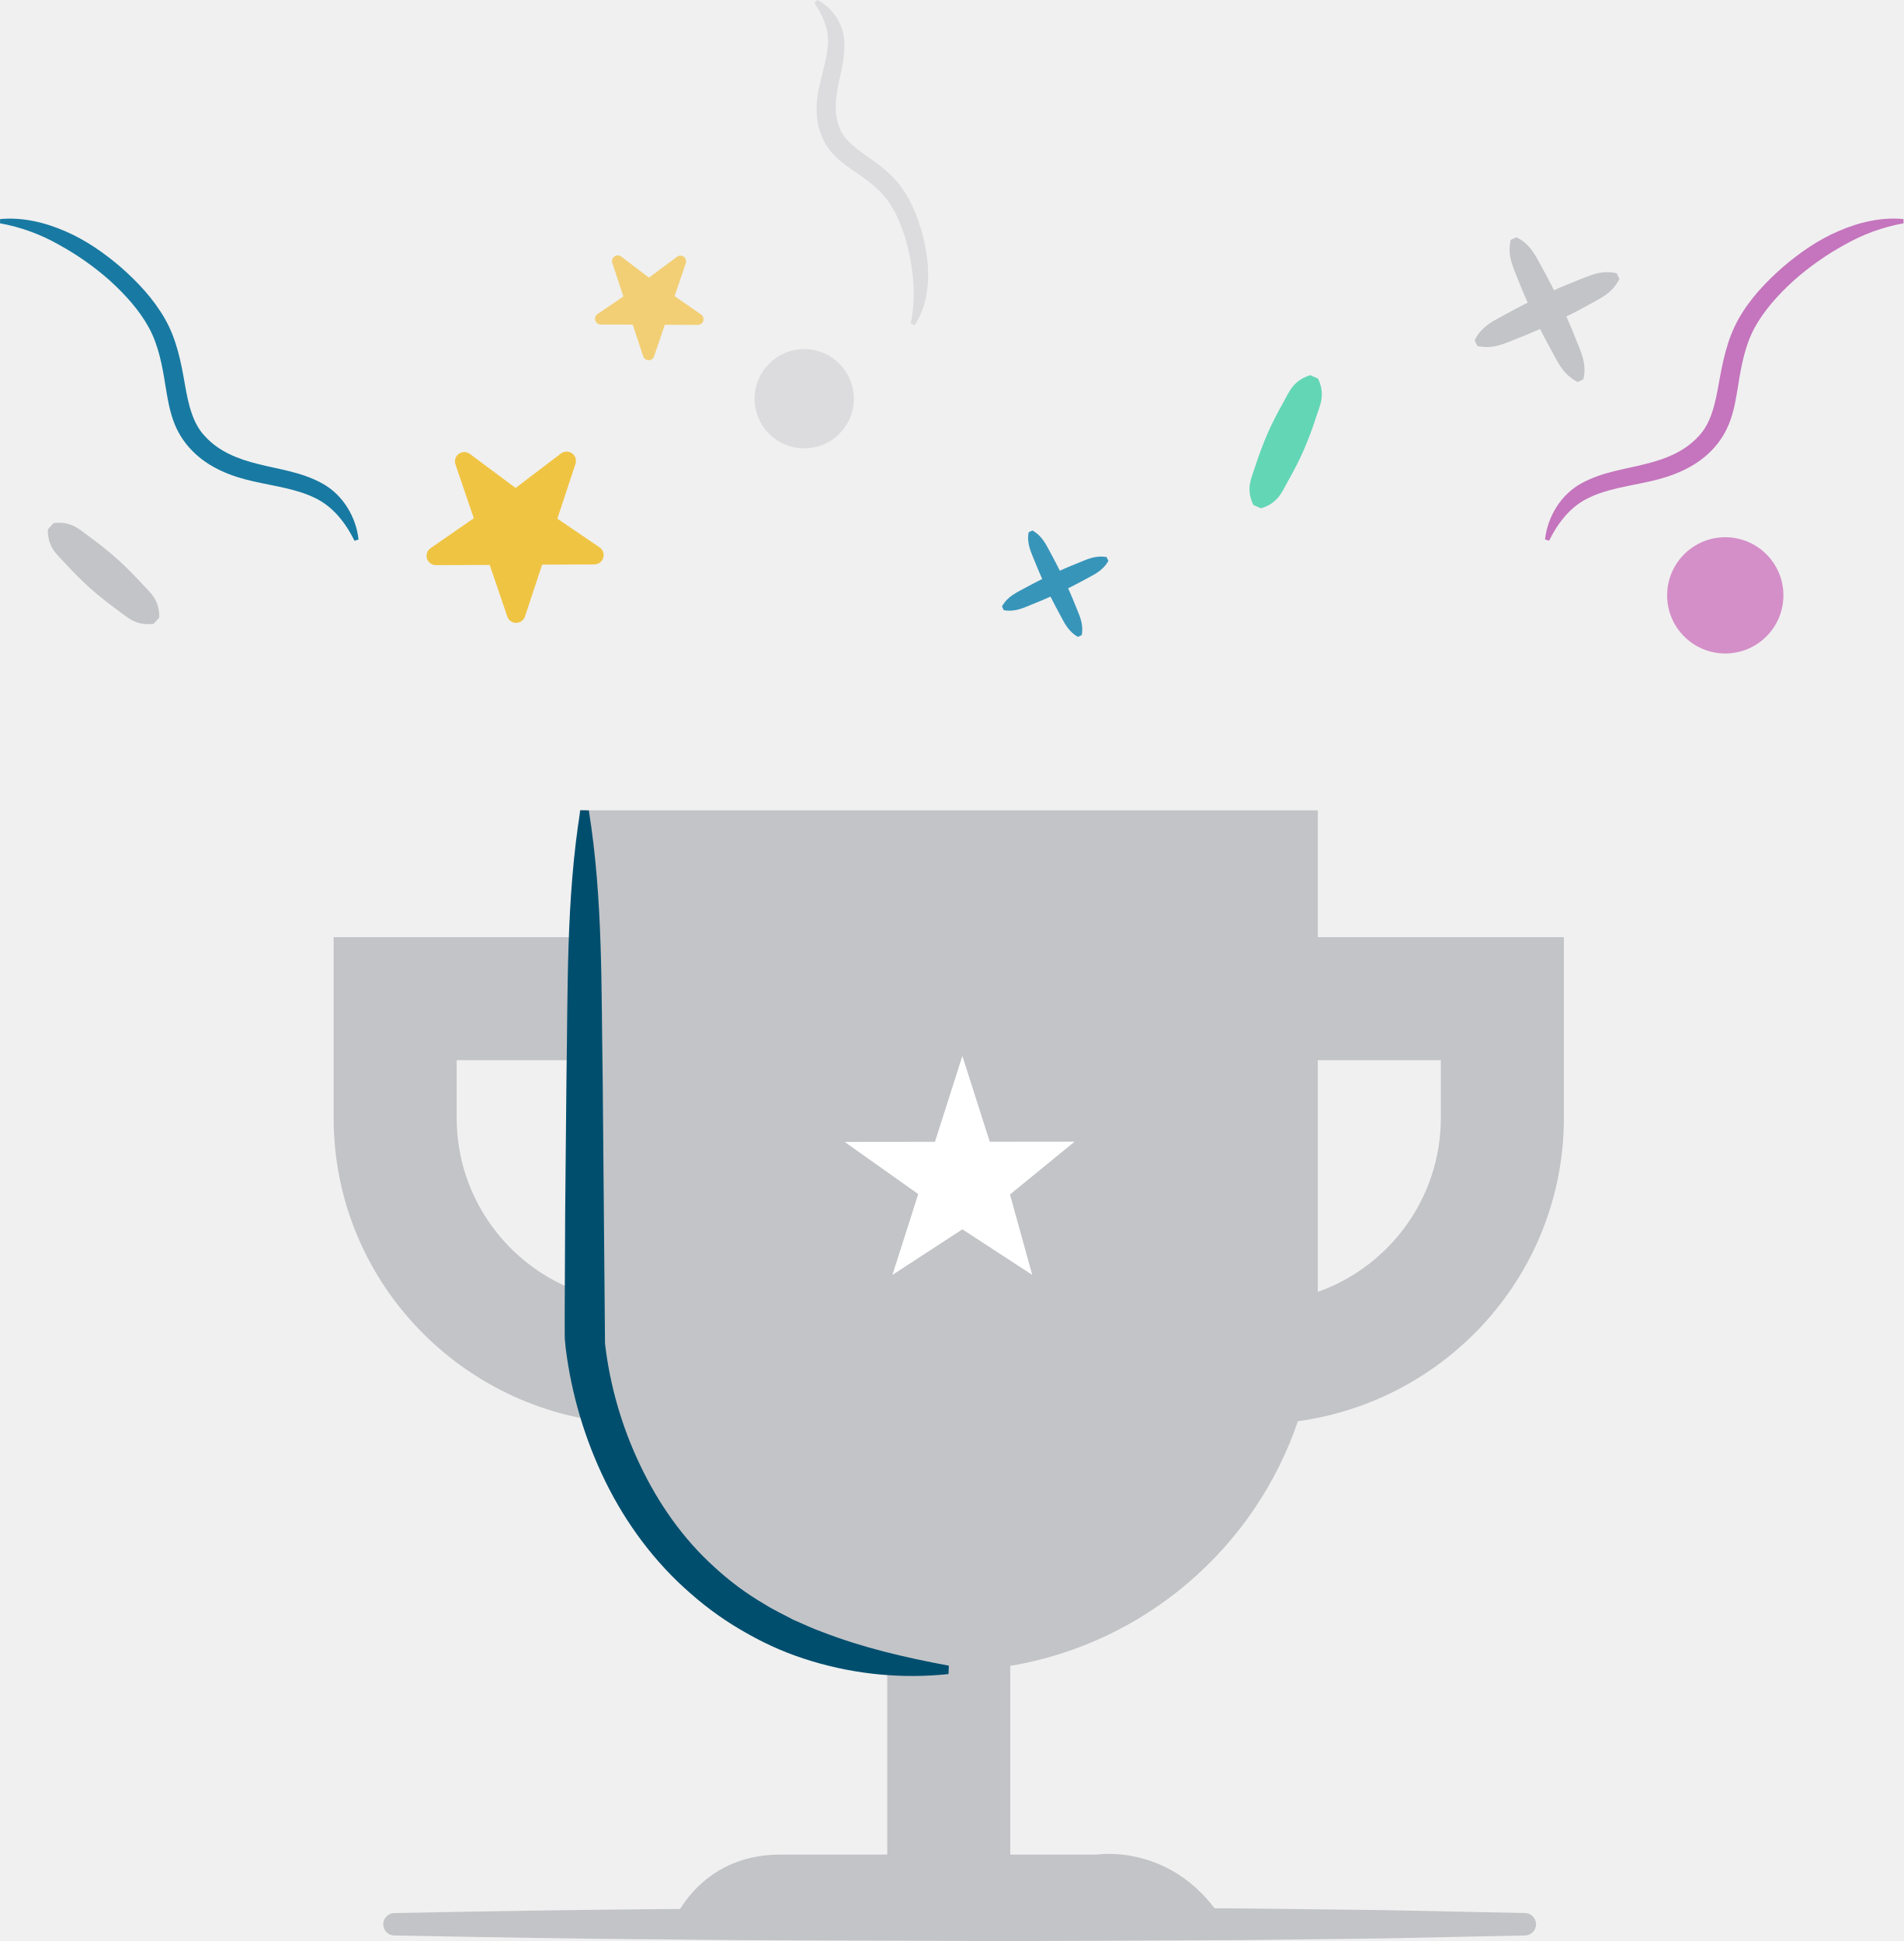
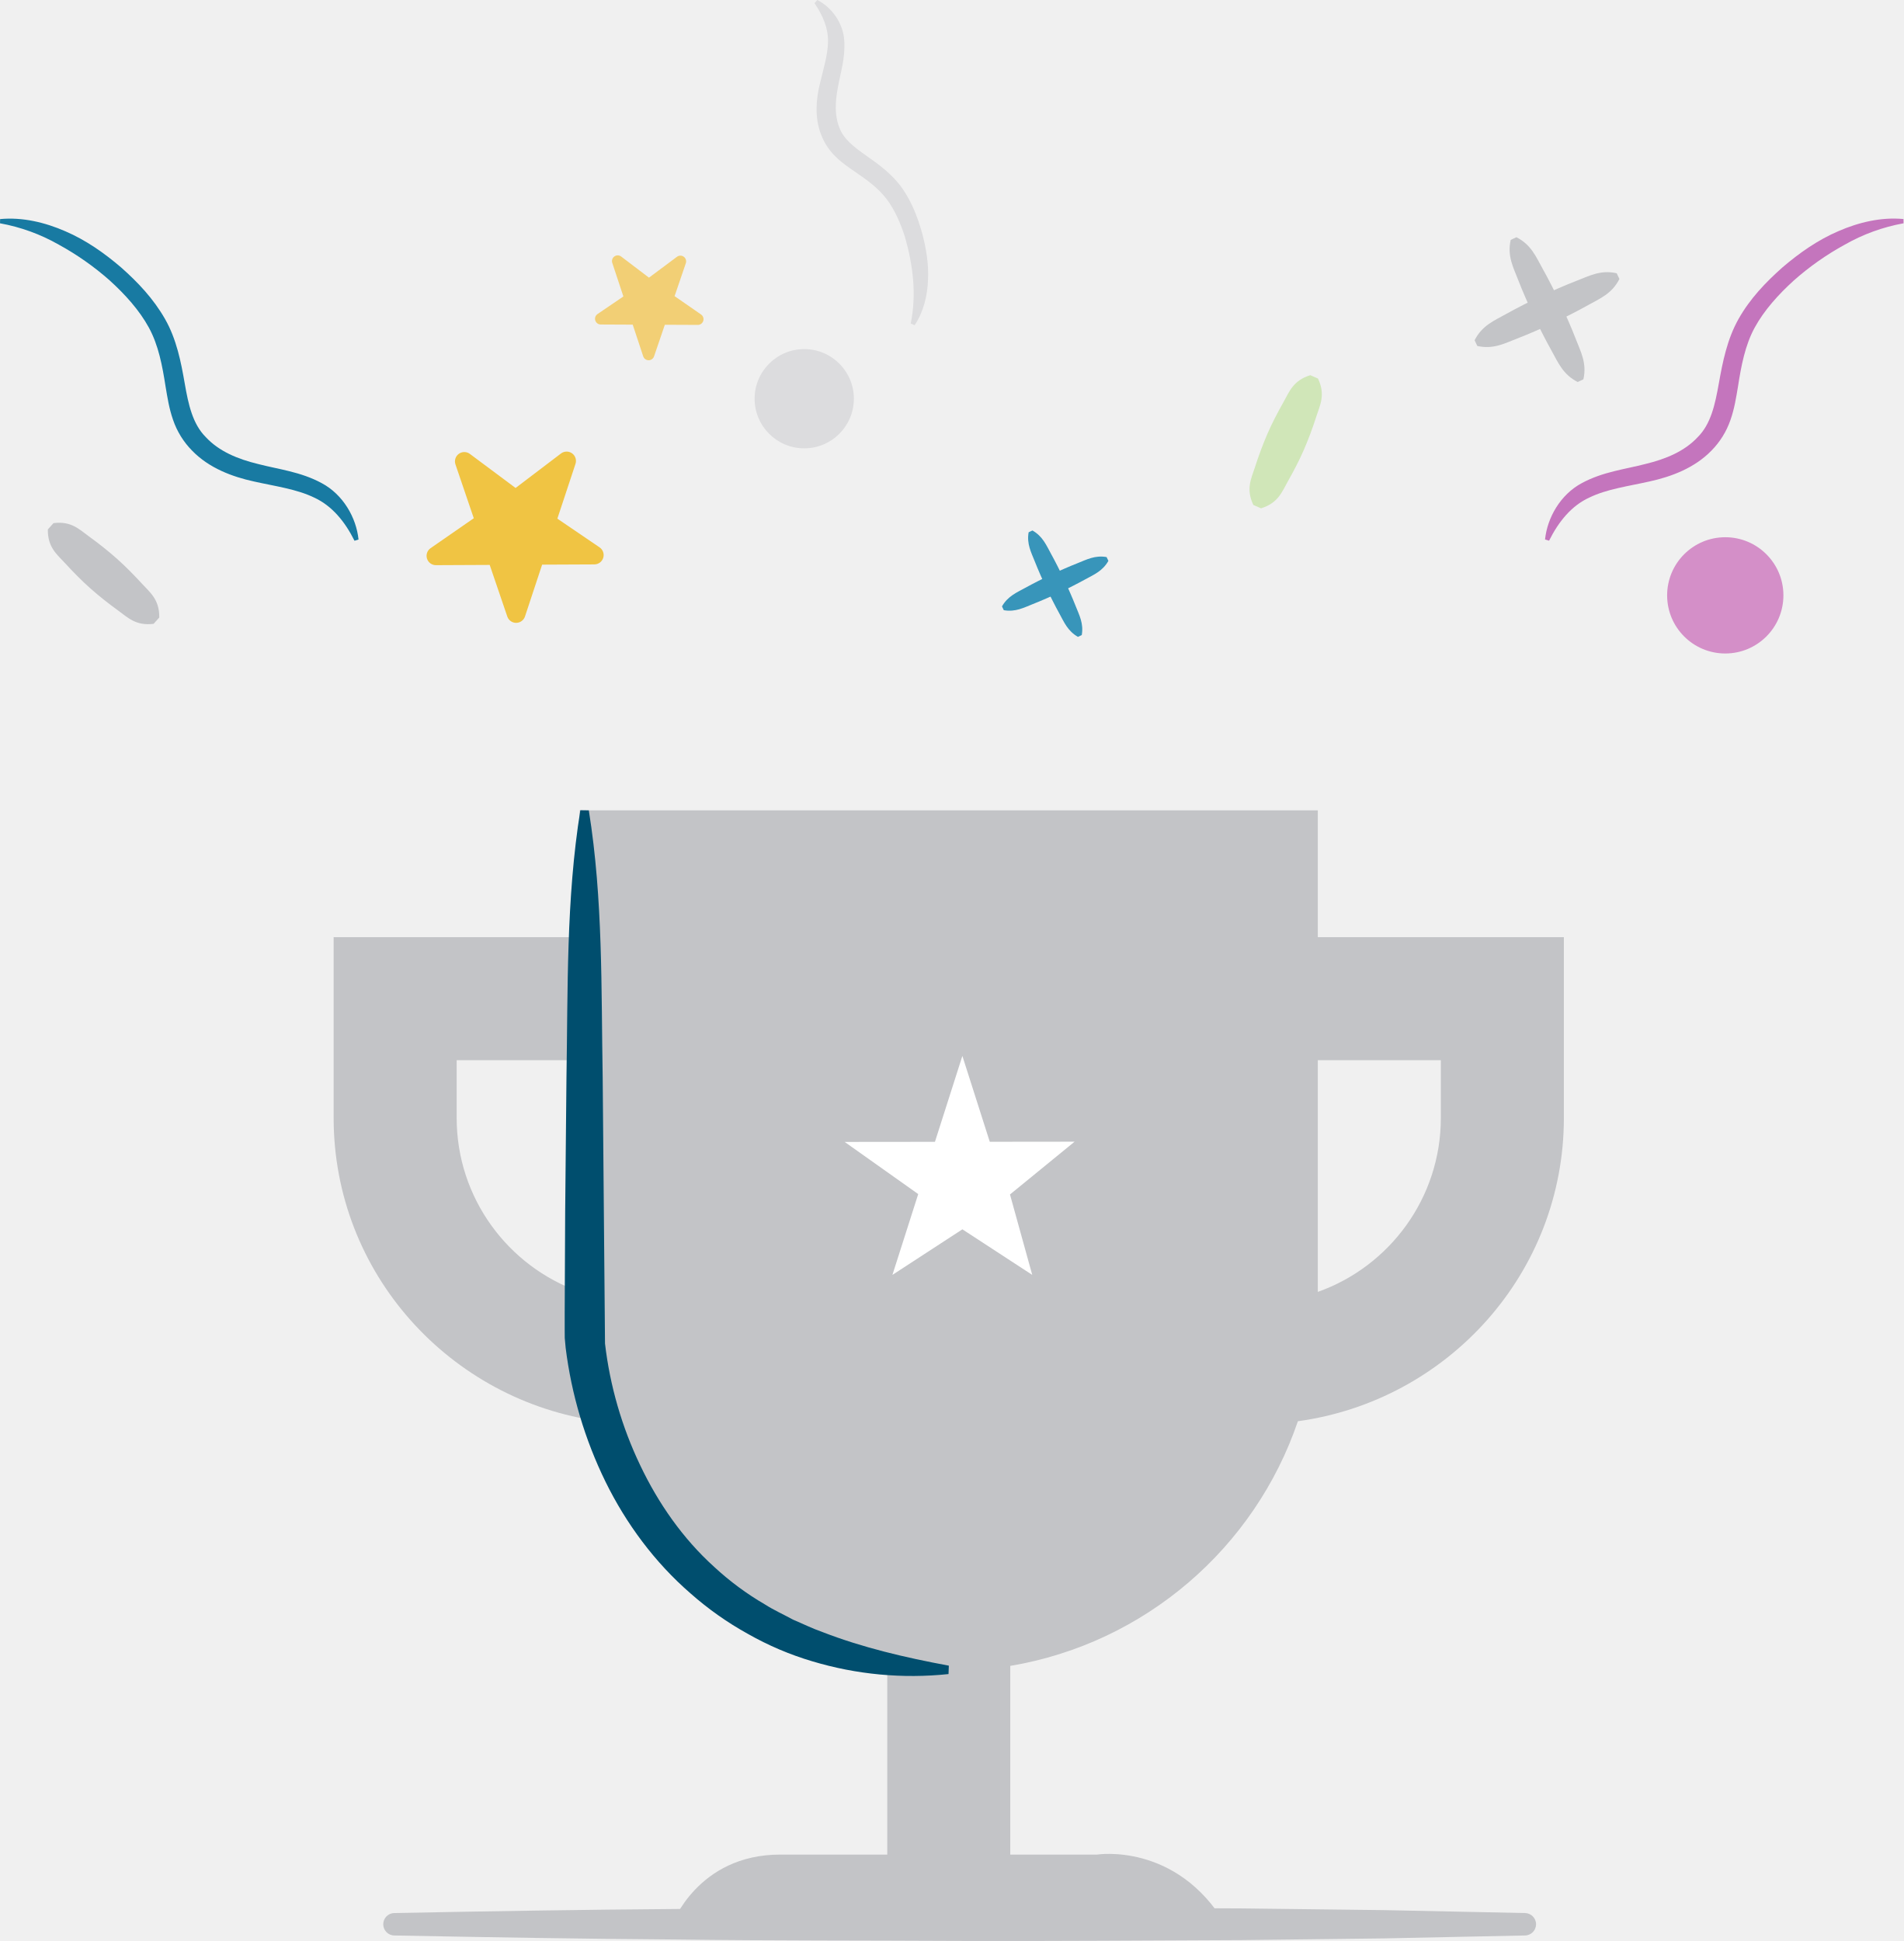
<svg xmlns="http://www.w3.org/2000/svg" viewBox="0 0 1686.58 1720">
  <path d="m138.6 550-93.72-83.62" fill="#004e6e" />
  <path d="m3736.41 566.44c-15.85 2-23-5.68-31.52-11.84s-16.76-12.66-24.58-19.61-15.16-14.45-22.28-22.2-15.58-14-15.34-30l5-5.57c15.86-2.06 23 5.68 31.52 11.84s16.76 12.66 24.58 19.61 15.16 14.46 22.28 22.2 15.57 14 15.34 30z" fill="#c3c4c7" transform="translate(-3600.3 -13.65)" />
  <path d="m4020.08 472.88-38.28 26.53a8.27 8.27 0 0 0 4.75 15.06l47.64-.22 15.59 45.75a8.27 8.27 0 0 0 15.67-.07l15.19-45.93 46.29-.21a8.27 8.27 0 0 0 4.61-15.1l-37.41-25.44 16.07-48.57a8.27 8.27 0 0 0 -12.85-9.18l-40.24 30.56-40.51-30.2a8.27 8.27 0 0 0 -12.76 9.3z" fill="#f0c443" transform="translate(-3600.3 -13.65)" />
  <circle cx="712.57" cy="353.32" fill="#dcdcde" r="43.97" />
  <path d="m1400.4 337.32-59.39-125.96" fill="#fff" />
  <path d="m4998.17 352.16c-13.14-6.63-17.41-17.45-23.09-27.6s-10.83-20.55-16-30.93c-4.71-10.61-9.52-21.17-13.68-32s-9.85-21-6.6-35.38l5.05-2.39c13.15 6.63 17.41 17.45 23.09 27.6s10.83 20.55 16 30.94c4.71 10.61 9.52 21.17 13.68 32s9.84 21 6.6 35.38z" fill="#c3c4c7" transform="translate(-3600.3 -13.65)" />
  <path d="m1307.73 304.04 125.95-59.4" fill="#fff" />
  <path d="m4906.83 315.16c6.63-13.14 17.46-17.41 27.6-23.09s20.55-10.83 30.94-16c10.61-4.71 21.17-9.52 32-13.67s21-9.86 35.37-6.6l2.39 5.06c-6.63 13.15-17.46 17.4-27.6 23.09s-20.55 10.83-30.94 16c-10.61 4.71-21.17 9.52-32 13.67s-21 9.84-35.37 6.6z" fill="#c3c4c7" transform="translate(-3600.3 -13.65)" />
  <path d="m956.76 563.53-43.7-92.67" fill="#fff" />
  <path d="m4555.38 578c-9.1-5.15-12.29-13.09-16.42-20.58s-7.9-15.15-11.71-22.8c-3.48-7.8-7-15.56-10.14-23.54s-7.25-15.46-5.43-25.76l3.38-1.59c9.11 5.15 12.29 13.09 16.42 20.58s7.91 15.15 11.71 22.8c3.48 7.8 7 15.57 10.14 23.54s7.25 15.46 5.43 25.76z" fill="#3895ba" transform="translate(-3600.3 -13.65)" />
  <path d="m888.58 539.05 92.67-43.7" fill="#fff" />
  <g transform="translate(-3600.3 -13.65)">
    <path d="m4488.08 551c5.15-9.1 13.09-12.29 20.58-16.42s15.15-7.91 22.79-11.71c7.8-3.48 15.57-7 23.54-10.14s15.46-7.26 25.77-5.43l1.59 3.37c-5.14 9.11-13.09 12.29-20.57 16.42s-15.16 7.9-22.8 11.71c-7.8 3.48-15.56 7-23.54 10.14s-15.46 7.25-25.76 5.43z" fill="#3895ba" />
    <path d="m4767.91 844.13v-112.38h-654v112.38h-218v160.13c0 137.62 103 250.6 235.67 268.8 38.15 112.17 135.44 196.75 254.85 216.81v167.21h-94.94c-73 0-95.64 61.78-95.64 61.78h490.15c-43.55-73-113.71-61.78-113.71-61.78h-76.89v-167.21c119.41-20.06 216.7-104.64 254.85-216.81 132.71-18.2 235.67-131.19 235.67-268.8v-160.13zm-654 314.26c-63.44-22.45-109-83.06-109-154.13v-51.12h109zm763-154.13c0 71.07-45.56 131.68-109 154.19v-205.31h109z" fill="#c3c4c7" />
    <path d="m4495.16 1072.12 19.72 71.26-61.88-40.38-62 40.38 22.86-71.61-65.18-46.22 80-.08 24.3-76.12 24.27 76.07 75.15-.08z" fill="#fff" />
  </g>
  <path d="m349.5 1705.16h1001.52" fill="#fff" />
  <path d="m3949.8 1708.87c83.46-1.6 166.92-3 250.38-3.59 83.46-1.09 166.92-.78 250.38-1.23 83.46-.3 166.92.41 250.38.73l125.19 1.5 125.19 2.59a9.94 9.94 0 0 1 0 19.89l-125.19 2.59-125.19 1.5c-83.46.32-166.92 1-250.38.73-83.46-.46-166.92-.15-250.38-1.23-83.46-.59-166.92-2-250.38-3.59a9.94 9.94 0 0 1 0-19.89z" fill="#c3c4c7" transform="translate(-3600.3 -13.65)" />
  <path d="m3600.39 207.79c19.66-1.88 39.71 2.89 57.78 10.79 18.26 7.84 34.59 19.32 49.55 32.16 14.81 13.12 28.47 27.54 38.77 45.54s14.24 38.47 17.48 57.13 7 36 18.75 47.68c11.7 12.55 28.22 19.37 46.21 23.73 17.86 4.68 37.86 6.85 56.48 17 18.94 10.13 30.59 30.59 32.55 49.92l-3.56 1.09c-8.59-17.18-20-31-35.71-38.24-15.61-7.58-34.35-10-53.47-14.3-19-4.14-39.7-11.81-54.66-27.25a72 72 0 0 1 -16.94-27.38c-3.5-10-5-19.87-6.59-29.32-2.94-18.9-6.31-36.68-14.77-52.29-8.41-15.44-21.1-29.49-34.68-41.82a246.81 246.81 0 0 0 -45.21-31.79 164.26 164.26 0 0 0 -52.06-18.92z" fill="#187aa2" transform="translate(-3600.3 -13.65)" />
-   <path d="m1113.89 448.96 50.52-115" fill="#2ebd99" />
-   <path d="m4710.78 461.11c-6.85-14.44-1.72-23.62 1.5-33.64s6.85-19.85 11-29.45 9.05-18.89 14.21-28.05 8.48-19.14 23.76-23.86l6.82 3c6.87 14.45 1.71 23.62-1.5 33.64s-6.85 19.85-11 29.44-9.05 18.88-14.22 28.05-8.48 19.14-23.76 23.86z" fill="#63d6b6" transform="translate(-3600.3 -13.65)" />
+   <path d="m1113.89 448.96 50.52-115" fill="#9dd977" />
+   <path d="m4710.78 461.11c-6.85-14.44-1.72-23.62 1.5-33.64s6.85-19.85 11-29.45 9.05-18.89 14.21-28.05 8.48-19.14 23.76-23.86l6.82 3c6.87 14.45 1.71 23.62-1.5 33.64s-6.85 19.85-11 29.44-9.05 18.88-14.22 28.05-8.48 19.14-23.76 23.86z" fill="#d0e6b8" transform="translate(-3600.3 -13.65)" />
  <path d="m4198 276.08 23.46 16.26a5.07 5.07 0 0 1 -2.91 9.23l-29.19-.13-9.56 28a5.07 5.07 0 0 1 -9.6 0l-9.3-28.11-28.37-.13a5.07 5.07 0 0 1 -2.83-9.25l22.93-15.59-9.85-29.77a5.07 5.07 0 0 1 7.87-5.63l24.66 18.73 24.83-18.51a5.07 5.07 0 0 1 7.82 5.7z" fill="#f2cf75" transform="translate(-3600.3 -13.65)" />
  <circle cx="1528.62" cy="527.57" fill="#d48fc8" r="51.51" />
  <path d="m5286.88 211.52a164.26 164.26 0 0 0 -52.06 18.92 246.81 246.81 0 0 0 -45.21 31.79c-13.58 12.34-26.27 26.39-34.68 41.82-8.46 15.61-11.83 33.39-14.77 52.29-1.59 9.45-3.1 19.36-6.59 29.32a72 72 0 0 1 -16.94 27.34c-15 15.44-35.69 23.11-54.67 27.25-19.11 4.31-37.86 6.72-53.46 14.3-15.75 7.19-27.11 21.06-35.71 38.24l-3.56-1.09c2-19.33 13.6-39.79 32.55-49.92 18.62-10.13 38.61-12.31 56.48-17 18-4.36 34.51-11.18 46.21-23.73 11.75-11.72 15.4-28.91 18.75-47.68s7.3-39.09 17.49-57.13 24-32.42 38.76-45.54c15-12.84 31.3-24.32 49.56-32.16 18.08-7.9 38.12-12.68 57.78-10.79z" fill="#c475bd" transform="translate(-3600.3 -13.65)" />
  <path d="m4407.22 300.35c5.28-25.93 2-51.66-5-76.35-3.83-12.12-9.05-24.24-16.18-33.73s-17.1-16.92-28.31-24.48c-5.55-3.86-11.52-7.87-17-13.27a53.42 53.42 0 0 1 -13.06-19.95c-5.67-14.78-4.3-31-1-44.47 3.16-13.62 7.24-26.1 7.24-37.77.26-11.55-4.32-22.51-11.94-33.91l2.51-2.76c12.5 6.25 22.93 20.26 23.86 36 1.06 15.47-3.54 29.07-5.71 41.73-2.37 12.67-2.91 24.53 1.3 35.14 3.6 10.15 12.77 17.24 23.83 25 10.89 7.63 23.17 16.48 31.84 28.85s13.65 25.66 17.56 39.26c3.66 13.61 6.09 27.66 5.38 41.87-.47 14.1-4 28.55-11.86 40.34z" fill="#dcdcde" transform="translate(-3600.3 -13.65)" />
  <path d="m4122 731.75c12.67 79 10.93 158 12.29 237l2.06 235.49a341.53 341.53 0 0 0 31.14 107.76c16.1 33.89 37.88 65.09 65.61 90.15a254.15 254.15 0 0 0 45 33.29c7.9 5.06 16.53 8.87 24.78 13.42 8.68 3.67 17.15 7.87 26.1 11 35.4 13.74 73.06 22.58 112 29.8l-.28 7.45a307 307 0 0 1 -120.69-11.31 271.23 271.23 0 0 1 -57-24.26 285 285 0 0 1 -51-36c-31.56-27.37-56.9-61.6-75.19-98.81a375.11 375.11 0 0 1 -35.35-118.8l-.79-8.67-.05-7.58v-14.84l.14-29.68.28-59.37 1.14-118.73c1.35-79.14-.39-158.32 12.29-237.42z" fill="#004e6e" transform="translate(-3600.3 -13.65)" />
</svg>
